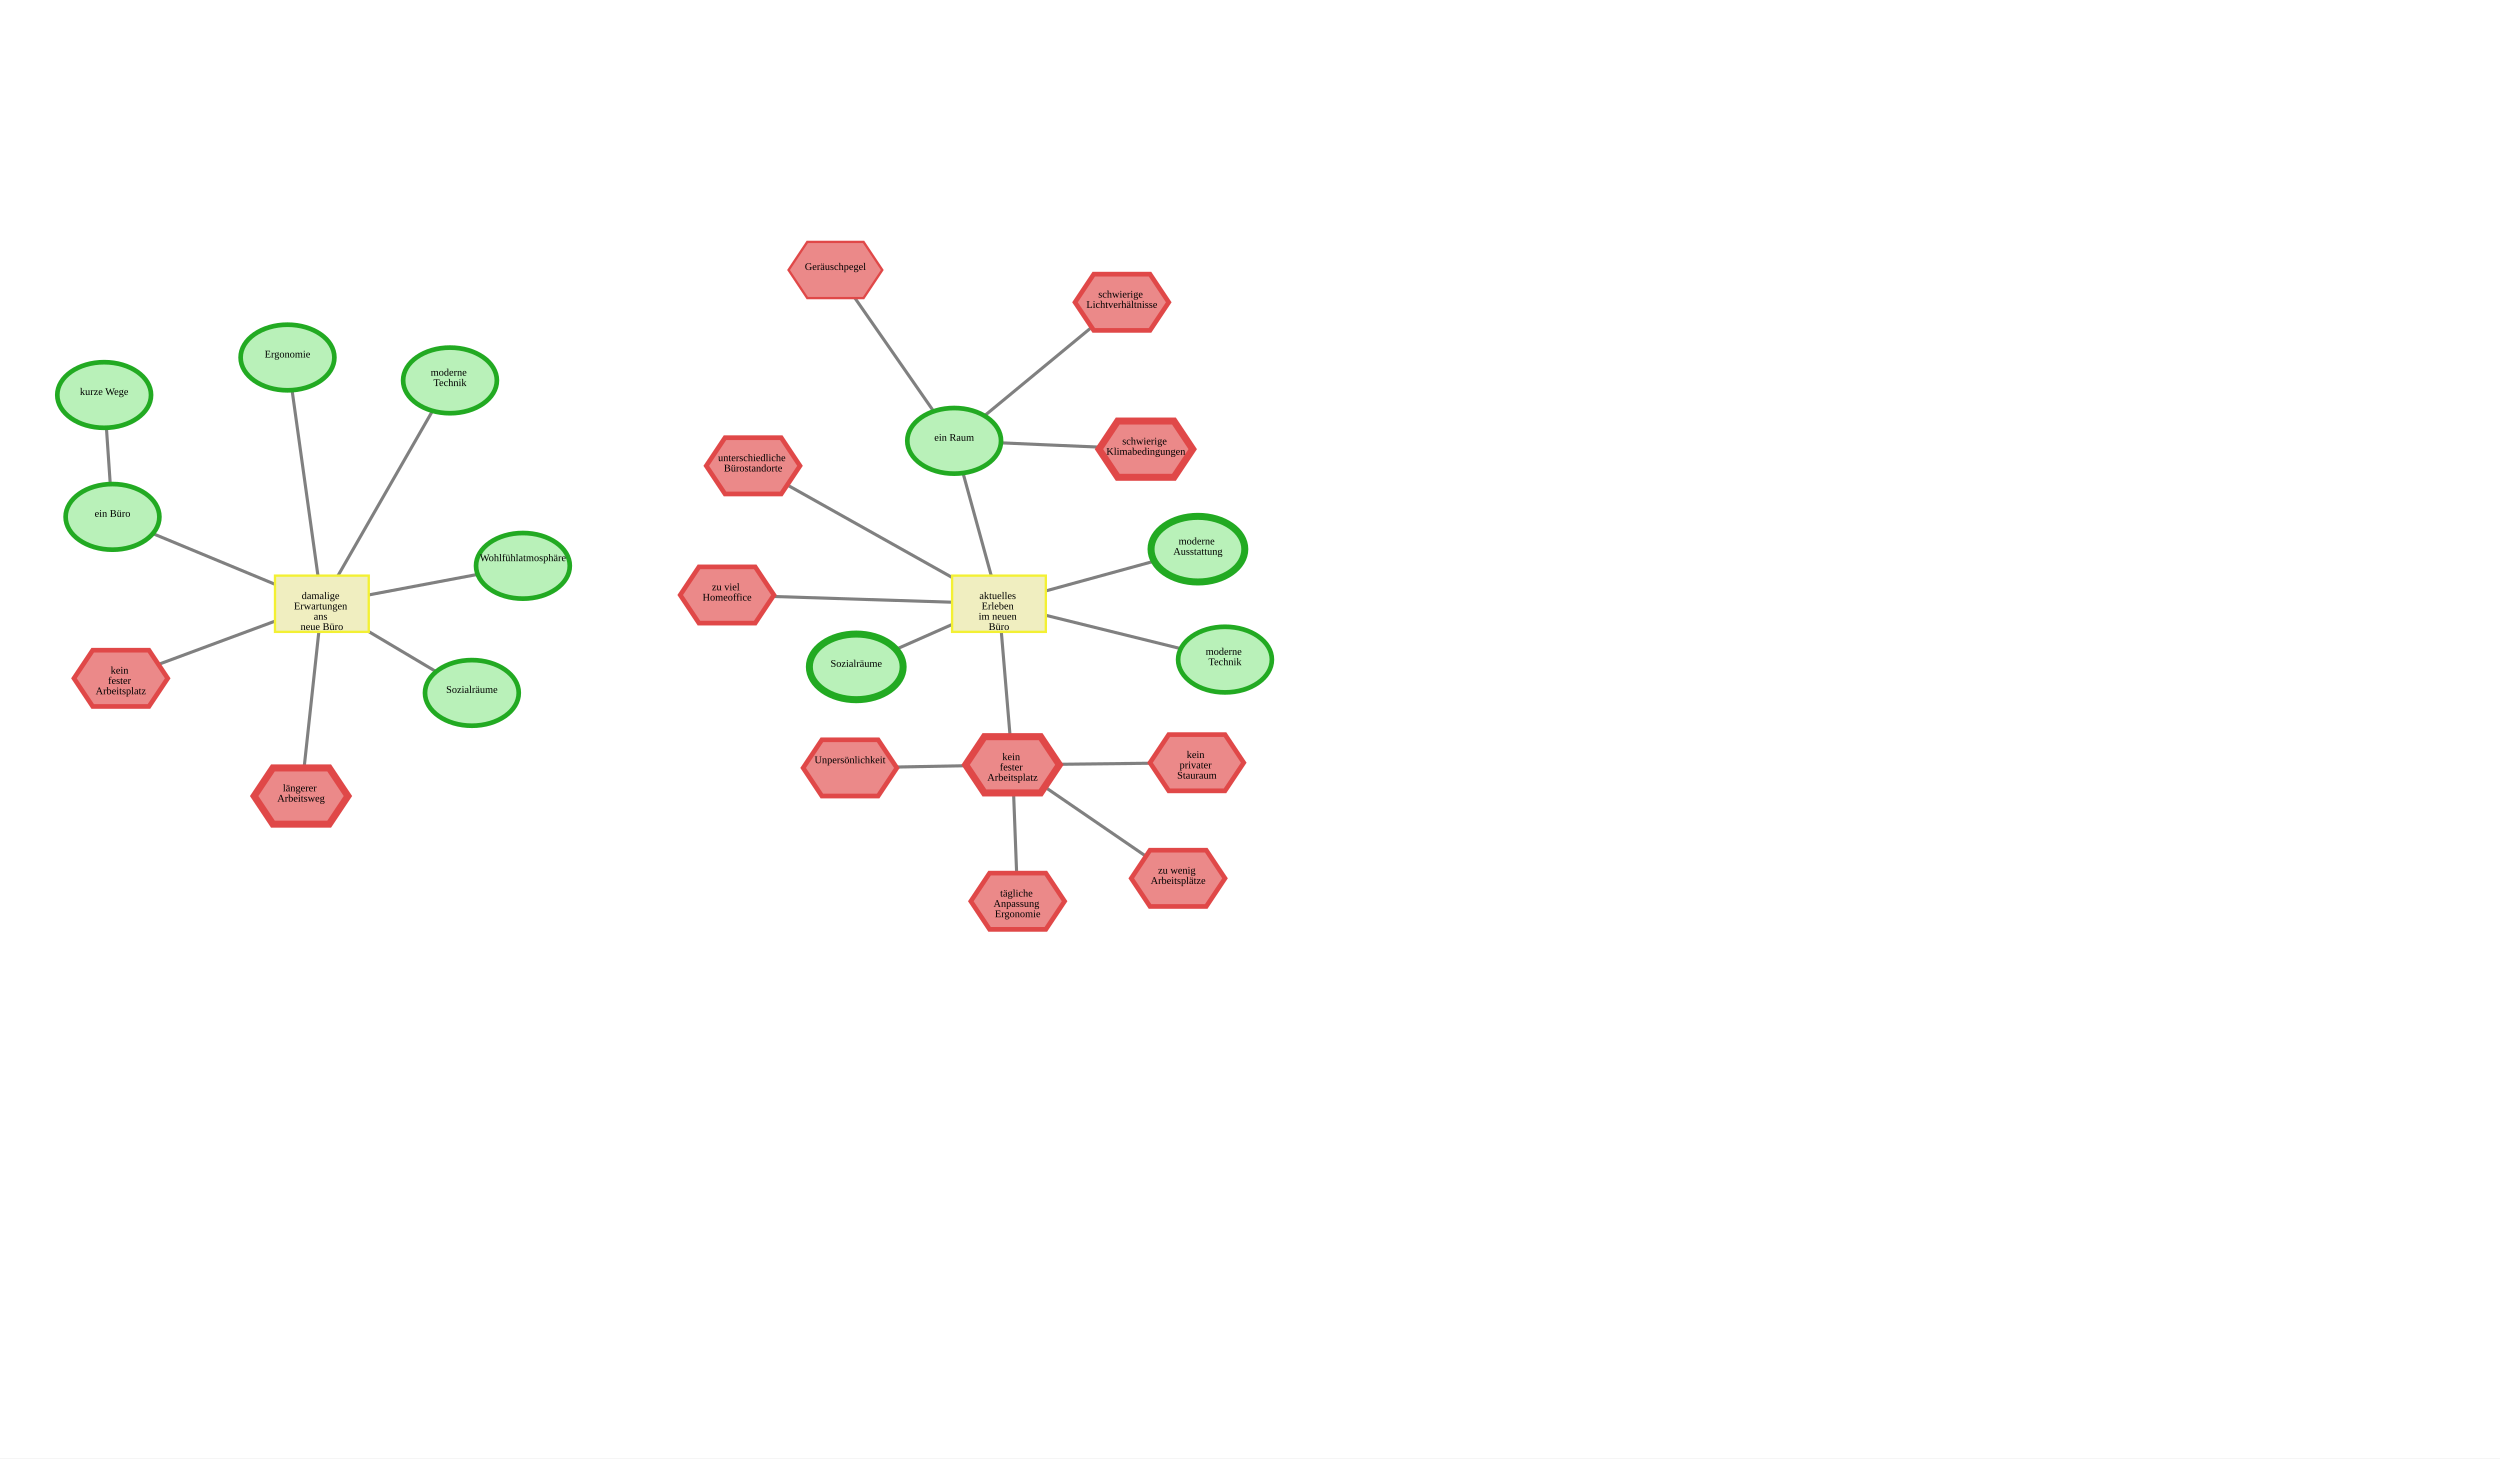
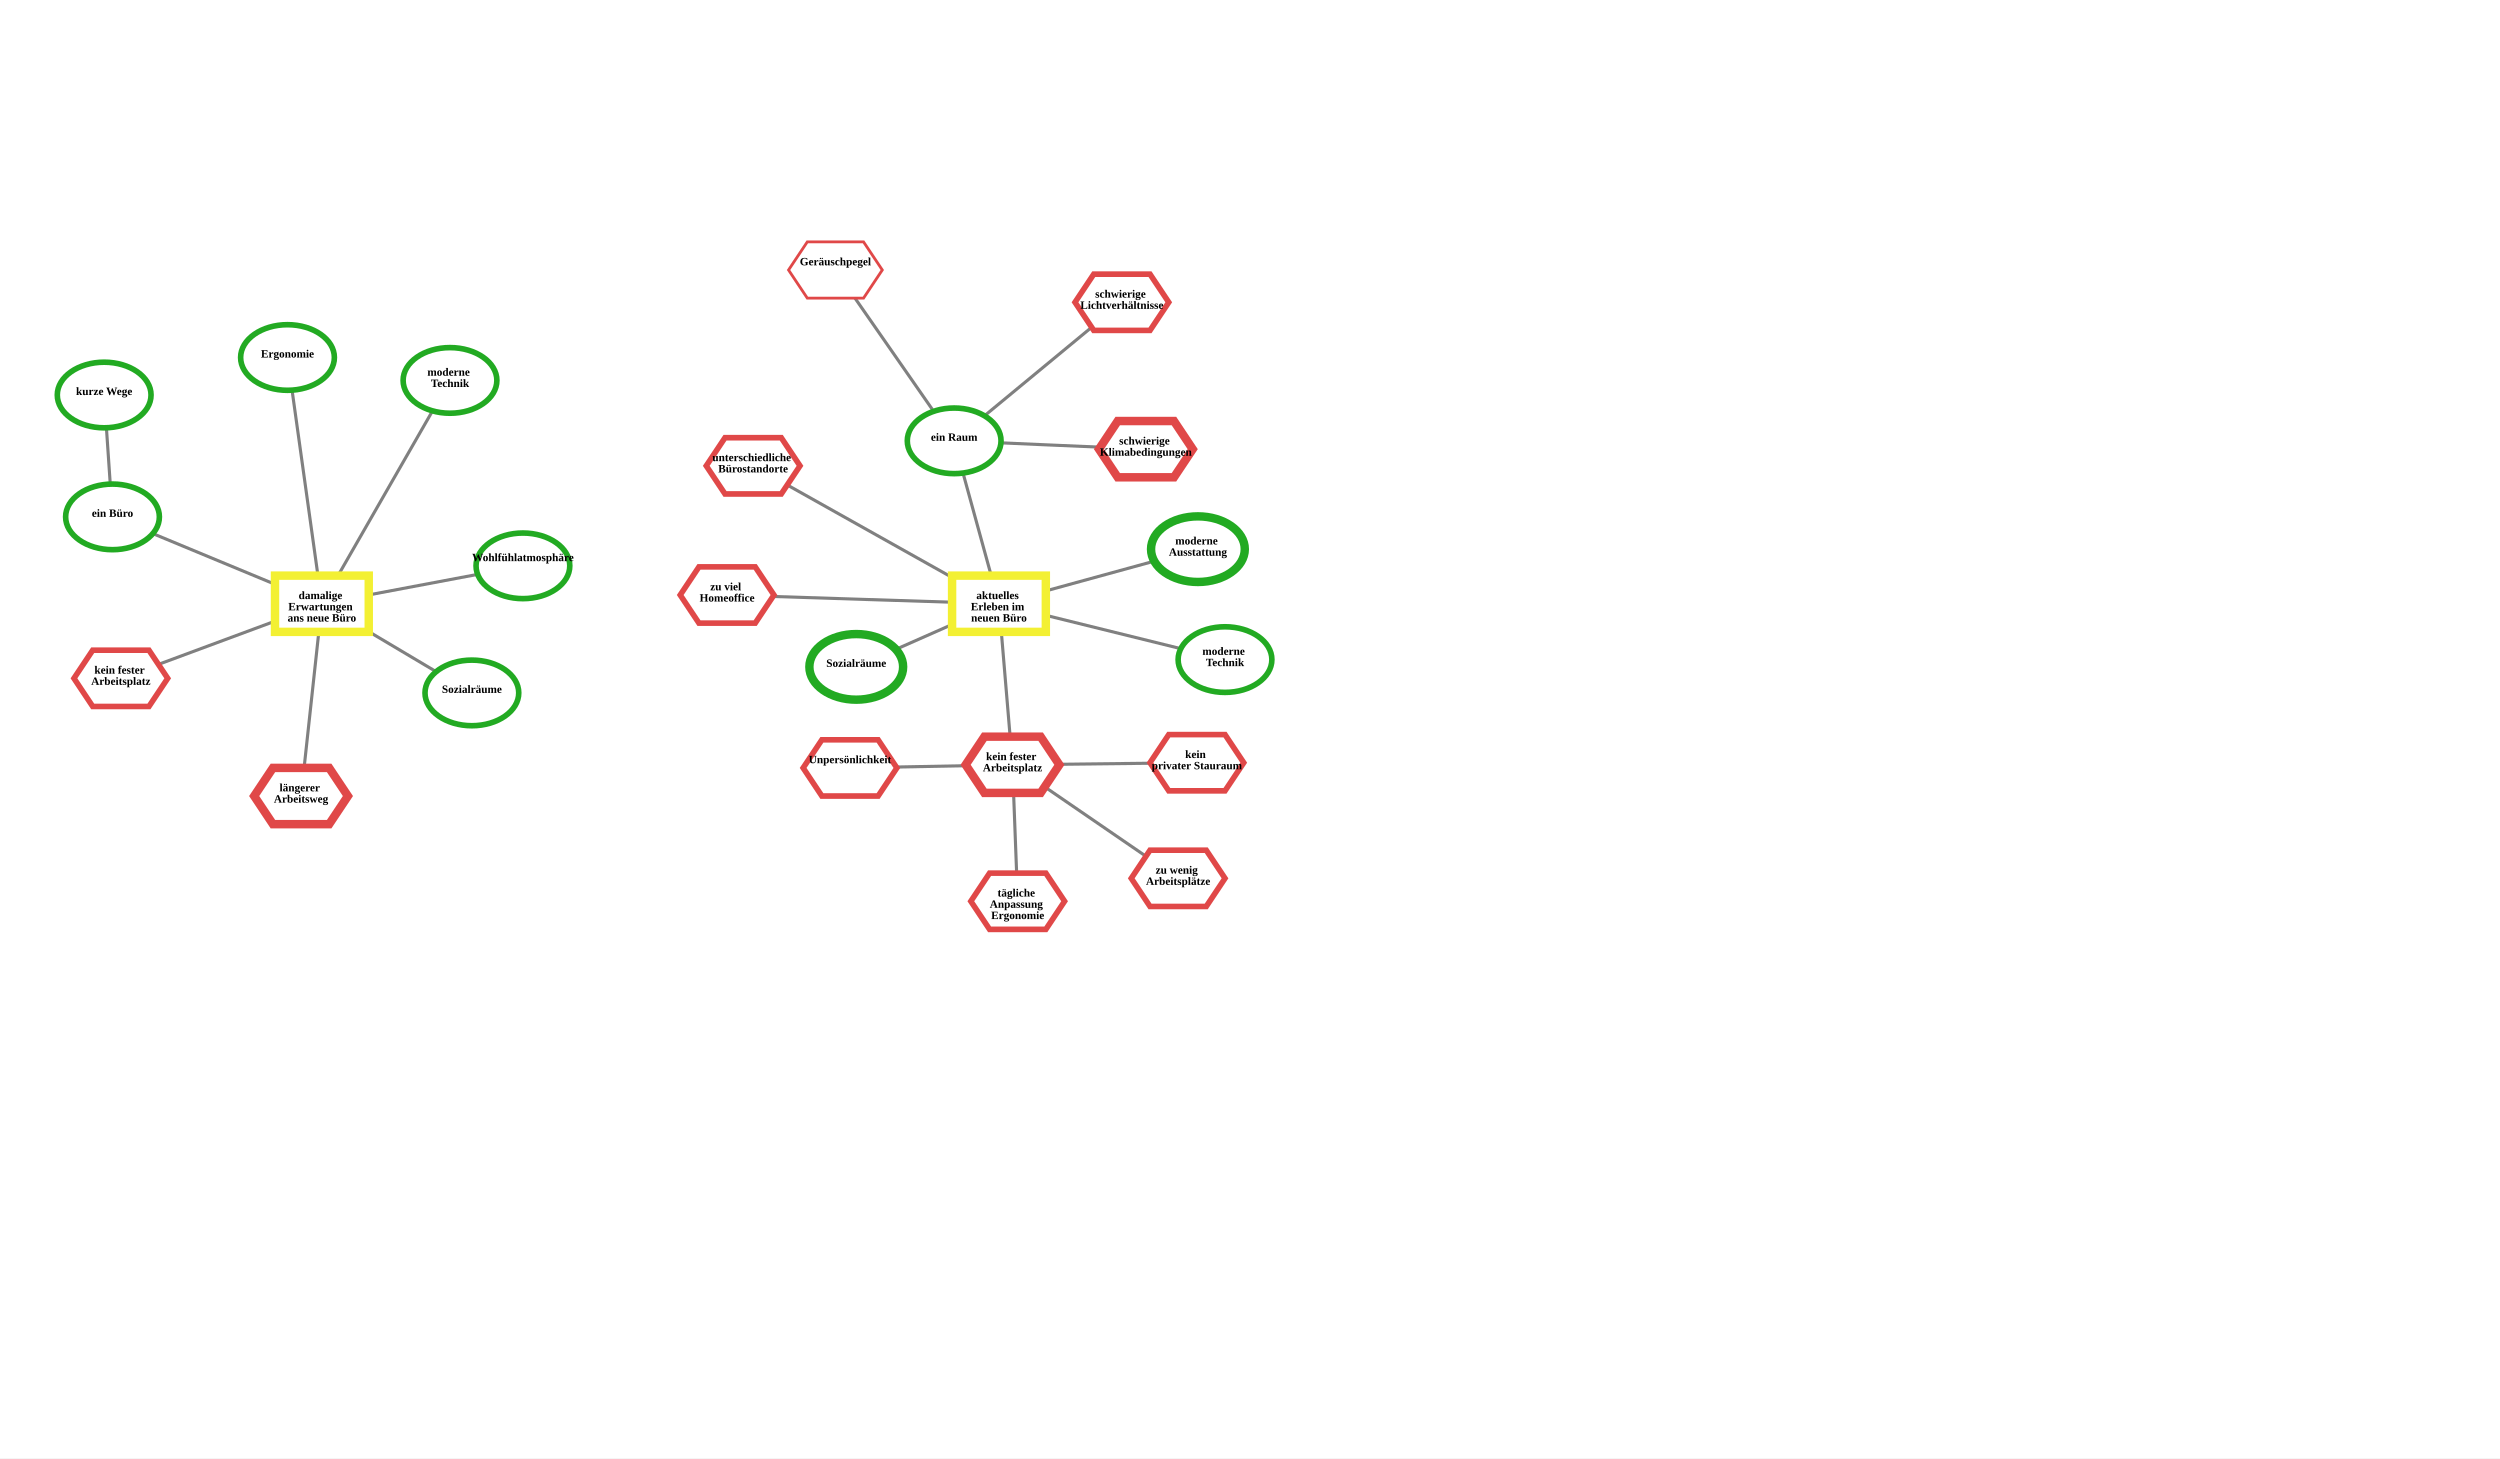
<svg xmlns="http://www.w3.org/2000/svg" id="CAMSVG" height="1400px" width="2400px">
  <rect id="background" x="0" y="0" width="100%" height="100%" fill="white" />
  <marker id="arrowRight" markerWidth="30" markerHeight="15" refX="30" refY="7.5" orient="auto" markerUnits="userSpaceOnUse">
    <polygon points="0 0, 0 0, 0 0" fill="#8c8c8c" />
  </marker>
  <marker id="arrowLeft" markerWidth="30" markerHeight="15" refX="0" refY="7.5" orient="auto" markerUnits="userSpaceOnUse">
    <polygon points="0 0, 0 0, 0 0" fill="#8c8c8c" />
  </marker>
  <g>
-     <line class="connector" id="4427adb0-cfa7-4daf-9bec-8939dc6c307d" transform="translate(309,579.6) scale(1,1) " x1="10.45" y1="-18.215" x2="112.55" y2="-196.185" stroke="#808080" stroke-width="3" stroke-linecap="butt" />
-     <line transform="translate(309,579.6) " class="outer-connector" id="4427adb0-cfa7-4daf-9bec-8939dc6c307d" x1="0" y1="0" x2="122.502" y2="-213.533" stroke="rgba(255, 255, 255, 0)" stroke-width="30" />
-   </g>
-   <g>
-     <line class="connector" id="a5db0bec-9c0e-48d5-91b4-fc28d2afe6ae" transform="translate(276,343.2) scale(1,1) " x1="2.903" y1="20.798" x2="30.097" y2="215.602" stroke="#808080" stroke-width="3" stroke-linecap="butt" />
-     <line transform="translate(276,343.2) " class="outer-connector" id="a5db0bec-9c0e-48d5-91b4-fc28d2afe6ae" x1="0" y1="0" x2="32.862" y2="235.41" stroke="rgba(255, 255, 255, 0)" stroke-width="30" />
-   </g>
-   <g>
-     <line class="connector" id="17747cab-ba87-4ee7-ae4a-6338b9f00c49" transform="translate(108,496.2) scale(1,1) " x1="19.397" y1="8.048" x2="181.603" y2="75.352" stroke="#808080" stroke-width="3" stroke-linecap="butt" />
-     <line transform="translate(108,496.2) " class="outer-connector" id="17747cab-ba87-4ee7-ae4a-6338b9f00c49" x1="0" y1="0" x2="200.076" y2="83.017" stroke="rgba(255, 255, 255, 0)" stroke-width="30" />
-   </g>
-   <g>
-     <line class="connector" id="4b0ad916-67d1-49be-b817-1aef6b5d71b7" transform="translate(916,423.2) scale(1,1) " x1="5.567" y1="20.249" x2="37.433" y2="136.151" stroke="#808080" stroke-width="3" stroke-linecap="butt" />
-     <line transform="translate(916,423.2) " class="outer-connector" id="4b0ad916-67d1-49be-b817-1aef6b5d71b7" x1="0" y1="0" x2="42.735" y2="155.436" stroke="rgba(255, 255, 255, 0)" stroke-width="30" />
-   </g>
-   <g>
-     <line class="connector" id="b0e95d96-af4d-4a25-91fb-ea68a7383c26" transform="translate(1100,431.2) scale(1,1) " x1="-20.98" y1="-0.912" x2="-163.02" y2="-7.088" stroke="#808080" stroke-width="3" stroke-linecap="butt" />
-     <line transform="translate(1100,431.2) " class="outer-connector" id="b0e95d96-af4d-4a25-91fb-ea68a7383c26" x1="0" y1="0" x2="-183.001" y2="-7.957" stroke="rgba(255, 255, 255, 0)" stroke-width="30" />
-   </g>
-   <g>
-     <line class="connector" id="9a326d51-0ceb-4b4d-abc8-f14ecf0cf15b" transform="translate(1077,290.2) scale(1,1) " x1="-16.19" y1="13.375" x2="-144.81" y2="119.625" stroke="#808080" stroke-width="3" stroke-linecap="butt" />
-     <line transform="translate(1077,290.2) " class="outer-connector" id="9a326d51-0ceb-4b4d-abc8-f14ecf0cf15b" x1="0" y1="0" x2="-160.229" y2="132.363" stroke="rgba(255, 255, 255, 0)" stroke-width="30" />
-   </g>
-   <g>
-     <line class="connector" id="9946bac2-307c-47ae-a304-3cd755f7cc01" transform="translate(723,447.2) scale(1,1) " x1="18.315" y1="10.275" x2="217.685" y2="122.125" stroke="#808080" stroke-width="3" stroke-linecap="butt" />
-     <line transform="translate(723,447.2) " class="outer-connector" id="9946bac2-307c-47ae-a304-3cd755f7cc01" x1="0" y1="0" x2="235.128" y2="131.911" stroke="rgba(255, 255, 255, 0)" stroke-width="30" />
-   </g>
-   <g>
-     <line class="connector" id="2bf4dc2a-8a45-49ba-8beb-f7b3aaeac658" transform="translate(802,259.2) scale(1,1) " x1="11.986" y1="17.243" x2="102.014" y2="146.757" stroke="#808080" stroke-width="3" stroke-linecap="butt" />
-     <line transform="translate(802,259.2) " class="outer-connector" id="2bf4dc2a-8a45-49ba-8beb-f7b3aaeac658" x1="0" y1="0" x2="113.429" y2="163.179" stroke="rgba(255, 255, 255, 0)" stroke-width="30" />
-   </g>
-   <g>
-     <line class="connector" id="dfa193a8-33ac-410b-bcde-75eeff4275ac" transform="translate(116,651.2) scale(1,1) " x1="19.689" y1="-7.304" x2="173.311" y2="-64.296" stroke="#808080" stroke-width="3" stroke-linecap="butt" />
-     <line transform="translate(116,651.2) " class="outer-connector" id="dfa193a8-33ac-410b-bcde-75eeff4275ac" x1="0" y1="0" x2="192.062" y2="-71.252" stroke="rgba(255, 255, 255, 0)" stroke-width="30" />
-   </g>
-   <g>
-     <line class="connector" id="14cfb1a1-3baa-4d1d-82d9-a389a7b940a0" transform="translate(972,734.2) scale(1,1) " x1="-1.76" y1="-20.926" x2="-11.24" y2="-133.674" stroke="#808080" stroke-width="3" stroke-linecap="butt" />
-     <line transform="translate(972,734.2) " class="outer-connector" id="14cfb1a1-3baa-4d1d-82d9-a389a7b940a0" x1="0" y1="0" x2="-12.916" y2="-153.604" stroke="rgba(255, 255, 255, 0)" stroke-width="30" />
-   </g>
-   <g>
-     <line class="connector" id="316e38b6-08a9-4e3d-bed4-447320daf45b" transform="translate(1149,732.2) scale(1,1) " x1="-20.999" y1="0.237" x2="-156.001" y2="1.763" stroke="#808080" stroke-width="3" stroke-linecap="butt" />
-     <line transform="translate(1149,732.2) " class="outer-connector" id="316e38b6-08a9-4e3d-bed4-447320daf45b" x1="0" y1="0" x2="-176" y2="1.989" stroke="rgba(255, 255, 255, 0)" stroke-width="30" />
-   </g>
-   <g>
-     <line class="connector" id="449a732e-f42c-449e-9725-6efb41a582f4" transform="translate(977,865.2) scale(1,1) " x1="-0.801" y1="-20.985" x2="-4.199" y2="-110.015" stroke="#808080" stroke-width="3" stroke-linecap="butt" />
-     <line transform="translate(977,865.2) " class="outer-connector" id="449a732e-f42c-449e-9725-6efb41a582f4" x1="0" y1="0" x2="-4.962" y2="-130.001" stroke="rgba(255, 255, 255, 0)" stroke-width="30" />
-   </g>
-   <g>
-     <line class="connector" id="0ae1a121-115a-4f2f-83ae-e9a69f9653cb" transform="translate(959,579.6) scale(1,1) " x1="-20.989" y1="-0.676" x2="-240.011" y2="-7.724" stroke="#808080" stroke-width="3" stroke-linecap="butt" />
-     <line transform="translate(959,579.6) " class="outer-connector" id="0ae1a121-115a-4f2f-83ae-e9a69f9653cb" x1="0" y1="0" x2="-260.001" y2="-8.368" stroke="rgba(255, 255, 255, 0)" stroke-width="30" />
-   </g>
-   <g>
-     <line class="connector" id="403647e7-0e66-4aa6-a811-09462177380d" transform="translate(959,579.6) scale(1,1) " x1="20.252" y1="-5.556" x2="170.748" y2="-46.844" stroke="#808080" stroke-width="3" stroke-linecap="butt" />
-     <line transform="translate(959,579.6) " class="outer-connector" id="403647e7-0e66-4aa6-a811-09462177380d" x1="0" y1="0" x2="190.036" y2="-52.135" stroke="rgba(255, 255, 255, 0)" stroke-width="30" />
-   </g>
-   <g>
-     <line class="connector" id="64f62a6a-f0d7-419e-adba-805ac73a5651" transform="translate(959,579.6) scale(1,1) " x1="20.387" y1="5.036" x2="196.613" y2="48.564" stroke="#808080" stroke-width="3" stroke-linecap="butt" />
-     <line transform="translate(959,579.6) " class="outer-connector" id="64f62a6a-f0d7-419e-adba-805ac73a5651" x1="0" y1="0" x2="216.029" y2="53.36" stroke="rgba(255, 255, 255, 0)" stroke-width="30" />
-   </g>
-   <g>
-     <line class="connector" id="f2027317-69c3-4fb7-9fd9-570c8c8a328b" transform="translate(289,764.2) scale(1,1) " x1="2.262" y1="-20.878" x2="17.738" y2="-163.722" stroke="#808080" stroke-width="3" stroke-linecap="butt" />
-     <line transform="translate(289,764.2) " class="outer-connector" id="f2027317-69c3-4fb7-9fd9-570c8c8a328b" x1="0" y1="0" x2="19.892" y2="-183.606" stroke="rgba(255, 255, 255, 0)" stroke-width="30" />
-   </g>
-   <g>
-     <line class="connector" id="cd48434d-09aa-40b1-b444-64c5617294df" transform="translate(309,579.6) scale(1,1) " x1="20.636" y1="-3.892" x2="172.364" y2="-32.508" stroke="#808080" stroke-width="3" stroke-linecap="butt" />
-     <line transform="translate(309,579.6) " class="outer-connector" id="cd48434d-09aa-40b1-b444-64c5617294df" x1="0" y1="0" x2="192.017" y2="-36.215" stroke="rgba(255, 255, 255, 0)" stroke-width="30" />
-   </g>
-   <g>
-     <line class="connector" id="8d8cb720-c831-4386-8baf-1bb3a0283311" transform="translate(100,379.2) scale(1,1) " x1="1.433" y1="20.951" x2="6.567" y2="96.049" stroke="#808080" stroke-width="3" stroke-linecap="butt" />
-     <line transform="translate(100,379.2) " class="outer-connector" id="8d8cb720-c831-4386-8baf-1bb3a0283311" x1="0" y1="0" x2="7.932" y2="116.002" stroke="rgba(255, 255, 255, 0)" stroke-width="30" />
-   </g>
-   <g>
-     <line class="connector" id="ef1489d0-85bd-4db3-a7e4-e0c529b22d3f" transform="translate(972,734.2) scale(1,1) " x1="-20.996" y1="0.404" x2="-135.004" y2="2.596" stroke="#808080" stroke-width="3" stroke-linecap="butt" />
-     <line transform="translate(972,734.2) " class="outer-connector" id="ef1489d0-85bd-4db3-a7e4-e0c529b22d3f" x1="0" y1="0" x2="-155" y2="2.981" stroke="rgba(255, 255, 255, 0)" stroke-width="30" />
-   </g>
-   <g>
-     <line class="connector" id="8bb7de1a-057c-47d8-ac76-4a24835ff972" transform="translate(1131,843.2) scale(1,1) " x1="-17.321" y1="-11.874" x2="-141.679" y2="-97.126" stroke="#808080" stroke-width="3" stroke-linecap="butt" />
-     <line transform="translate(1131,843.2) " class="outer-connector" id="8bb7de1a-057c-47d8-ac76-4a24835ff972" x1="0" y1="0" x2="-158.175" y2="-108.435" stroke="rgba(255, 255, 255, 0)" stroke-width="30" />
-   </g>
-   <g>
-     <line class="connector" id="96347537-07ee-4473-8df4-b2fd99a0426f" transform="translate(453,665.2) scale(1,1) " x1="-18.051" y1="-10.731" x2="-125.949" y2="-74.869" stroke="#808080" stroke-width="3" stroke-linecap="butt" />
-     <line transform="translate(453,665.2) " class="outer-connector" id="96347537-07ee-4473-8df4-b2fd99a0426f" x1="0" y1="0" x2="-143.14" y2="-85.089" stroke="rgba(255, 255, 255, 0)" stroke-width="30" />
-   </g>
-   <g>
-     <line class="connector" id="2a08a28e-f7a2-429e-a065-ac48267c41a6" transform="translate(959,579.6) scale(1,1) " x1="-19.205" y1="8.495" x2="-117.795" y2="52.105" stroke="#808080" stroke-width="3" stroke-linecap="butt" />
-     <line transform="translate(959,579.6) " class="outer-connector" id="2a08a28e-f7a2-429e-a065-ac48267c41a6" x1="0" y1="0" x2="-136.085" y2="60.195" stroke="rgba(255, 255, 255, 0)" stroke-width="30" />
+     <line class="connector" id="53bc5885-321e-4822-b582-feb74601822e" transform="translate(309,579.6) scale(1,1) " x1="10.45" y1="-18.215" x2="112.55" y2="-196.185" stroke="#808080" stroke-width="3" stroke-linecap="butt" />
+     <line transform="translate(309,579.6) " class="outer-connector" id="53bc5885-321e-4822-b582-feb74601822e" x1="0" y1="0" x2="122.502" y2="-213.533" stroke="rgba(255, 255, 255, 0)" stroke-width="30" />
+   </g>
+   <g>
+     <line class="connector" id="e9aaade6-4c69-4005-9fc2-81641307150c" transform="translate(276,343.2) scale(1,1) " x1="2.903" y1="20.798" x2="30.097" y2="215.602" stroke="#808080" stroke-width="3" stroke-linecap="butt" />
+     <line transform="translate(276,343.2) " class="outer-connector" id="e9aaade6-4c69-4005-9fc2-81641307150c" x1="0" y1="0" x2="32.862" y2="235.41" stroke="rgba(255, 255, 255, 0)" stroke-width="30" />
+   </g>
+   <g>
+     <line class="connector" id="0cad9338-42c2-4843-bb20-73006cb357a6" transform="translate(108,496.2) scale(1,1) " x1="19.397" y1="8.048" x2="181.603" y2="75.352" stroke="#808080" stroke-width="3" stroke-linecap="butt" />
+     <line transform="translate(108,496.2) " class="outer-connector" id="0cad9338-42c2-4843-bb20-73006cb357a6" x1="0" y1="0" x2="200.076" y2="83.017" stroke="rgba(255, 255, 255, 0)" stroke-width="30" />
+   </g>
+   <g>
+     <line class="connector" id="f8431e98-4723-4f4e-bd3e-0c6c3f9179f0" transform="translate(916,423.2) scale(1,1) " x1="5.567" y1="20.249" x2="37.433" y2="136.151" stroke="#808080" stroke-width="3" stroke-linecap="butt" />
+     <line transform="translate(916,423.2) " class="outer-connector" id="f8431e98-4723-4f4e-bd3e-0c6c3f9179f0" x1="0" y1="0" x2="42.735" y2="155.436" stroke="rgba(255, 255, 255, 0)" stroke-width="30" />
+   </g>
+   <g>
+     <line class="connector" id="ec4b6a00-78f7-4dea-9f3d-efccb97bbe11" transform="translate(1100,431.2) scale(1,1) " x1="-20.98" y1="-0.912" x2="-163.02" y2="-7.088" stroke="#808080" stroke-width="3" stroke-linecap="butt" />
+     <line transform="translate(1100,431.2) " class="outer-connector" id="ec4b6a00-78f7-4dea-9f3d-efccb97bbe11" x1="0" y1="0" x2="-183.001" y2="-7.957" stroke="rgba(255, 255, 255, 0)" stroke-width="30" />
+   </g>
+   <g>
+     <line class="connector" id="9143691f-f083-4451-ab13-23f4a4f38c5c" transform="translate(1077,290.2) scale(1,1) " x1="-16.19" y1="13.375" x2="-144.81" y2="119.625" stroke="#808080" stroke-width="3" stroke-linecap="butt" />
+     <line transform="translate(1077,290.2) " class="outer-connector" id="9143691f-f083-4451-ab13-23f4a4f38c5c" x1="0" y1="0" x2="-160.229" y2="132.363" stroke="rgba(255, 255, 255, 0)" stroke-width="30" />
+   </g>
+   <g>
+     <line class="connector" id="e8981460-c2dd-4817-aa53-e35d7d9d9d4b" transform="translate(723,447.2) scale(1,1) " x1="18.315" y1="10.275" x2="217.685" y2="122.125" stroke="#808080" stroke-width="3" stroke-linecap="butt" />
+     <line transform="translate(723,447.2) " class="outer-connector" id="e8981460-c2dd-4817-aa53-e35d7d9d9d4b" x1="0" y1="0" x2="235.128" y2="131.911" stroke="rgba(255, 255, 255, 0)" stroke-width="30" />
+   </g>
+   <g>
+     <line class="connector" id="65df8e41-fb4f-4420-be91-cc2daed3ae7d" transform="translate(802,259.2) scale(1,1) " x1="11.986" y1="17.243" x2="102.014" y2="146.757" stroke="#808080" stroke-width="3" stroke-linecap="butt" />
+     <line transform="translate(802,259.2) " class="outer-connector" id="65df8e41-fb4f-4420-be91-cc2daed3ae7d" x1="0" y1="0" x2="113.429" y2="163.179" stroke="rgba(255, 255, 255, 0)" stroke-width="30" />
+   </g>
+   <g>
+     <line class="connector" id="65d086af-c1a4-49f2-aee3-48b0f9274464" transform="translate(116,651.2) scale(1,1) " x1="19.689" y1="-7.304" x2="173.311" y2="-64.296" stroke="#808080" stroke-width="3" stroke-linecap="butt" />
+     <line transform="translate(116,651.2) " class="outer-connector" id="65d086af-c1a4-49f2-aee3-48b0f9274464" x1="0" y1="0" x2="192.062" y2="-71.252" stroke="rgba(255, 255, 255, 0)" stroke-width="30" />
+   </g>
+   <g>
+     <line class="connector" id="8398730b-af30-421d-a892-c62a254b9d52" transform="translate(972,734.2) scale(1,1) " x1="-1.76" y1="-20.926" x2="-11.24" y2="-133.674" stroke="#808080" stroke-width="3" stroke-linecap="butt" />
+     <line transform="translate(972,734.2) " class="outer-connector" id="8398730b-af30-421d-a892-c62a254b9d52" x1="0" y1="0" x2="-12.916" y2="-153.604" stroke="rgba(255, 255, 255, 0)" stroke-width="30" />
+   </g>
+   <g>
+     <line class="connector" id="cbad8c00-0321-4671-b027-edcc08c94b61" transform="translate(1149,732.2) scale(1,1) " x1="-20.999" y1="0.237" x2="-156.001" y2="1.763" stroke="#808080" stroke-width="3" stroke-linecap="butt" />
+     <line transform="translate(1149,732.2) " class="outer-connector" id="cbad8c00-0321-4671-b027-edcc08c94b61" x1="0" y1="0" x2="-176" y2="1.989" stroke="rgba(255, 255, 255, 0)" stroke-width="30" />
+   </g>
+   <g>
+     <line class="connector" id="8699d036-a176-47dc-928a-abf93d678781" transform="translate(977,865.2) scale(1,1) " x1="-0.801" y1="-20.985" x2="-4.199" y2="-110.015" stroke="#808080" stroke-width="3" stroke-linecap="butt" />
+     <line transform="translate(977,865.2) " class="outer-connector" id="8699d036-a176-47dc-928a-abf93d678781" x1="0" y1="0" x2="-4.962" y2="-130.001" stroke="rgba(255, 255, 255, 0)" stroke-width="30" />
+   </g>
+   <g>
+     <line class="connector" id="c7988f4f-f30e-4a07-bfab-691443115c4d" transform="translate(959,579.6) scale(1,1) " x1="-20.989" y1="-0.676" x2="-240.011" y2="-7.724" stroke="#808080" stroke-width="3" stroke-linecap="butt" />
+     <line transform="translate(959,579.6) " class="outer-connector" id="c7988f4f-f30e-4a07-bfab-691443115c4d" x1="0" y1="0" x2="-260.001" y2="-8.368" stroke="rgba(255, 255, 255, 0)" stroke-width="30" />
+   </g>
+   <g>
+     <line class="connector" id="3c2339fe-dfa2-4e5f-8a75-7becc1b555e8" transform="translate(959,579.6) scale(1,1) " x1="20.252" y1="-5.556" x2="170.748" y2="-46.844" stroke="#808080" stroke-width="3" stroke-linecap="butt" />
+     <line transform="translate(959,579.6) " class="outer-connector" id="3c2339fe-dfa2-4e5f-8a75-7becc1b555e8" x1="0" y1="0" x2="190.036" y2="-52.135" stroke="rgba(255, 255, 255, 0)" stroke-width="30" />
+   </g>
+   <g>
+     <line class="connector" id="67df92ff-6b04-49f9-bad7-7ade50739fdc" transform="translate(959,579.6) scale(1,1) " x1="20.387" y1="5.036" x2="196.613" y2="48.564" stroke="#808080" stroke-width="3" stroke-linecap="butt" />
+     <line transform="translate(959,579.6) " class="outer-connector" id="67df92ff-6b04-49f9-bad7-7ade50739fdc" x1="0" y1="0" x2="216.029" y2="53.36" stroke="rgba(255, 255, 255, 0)" stroke-width="30" />
+   </g>
+   <g>
+     <line class="connector" id="7f5e669b-b7ff-4c56-9b1a-7faf49cf5f3d" transform="translate(289,764.2) scale(1,1) " x1="2.262" y1="-20.878" x2="17.738" y2="-163.722" stroke="#808080" stroke-width="3" stroke-linecap="butt" />
+     <line transform="translate(289,764.2) " class="outer-connector" id="7f5e669b-b7ff-4c56-9b1a-7faf49cf5f3d" x1="0" y1="0" x2="19.892" y2="-183.606" stroke="rgba(255, 255, 255, 0)" stroke-width="30" />
+   </g>
+   <g>
+     <line class="connector" id="3fc30afb-9fd1-438e-8b7c-c9a45bcb5215" transform="translate(309,579.6) scale(1,1) " x1="20.636" y1="-3.892" x2="172.364" y2="-32.508" stroke="#808080" stroke-width="3" stroke-linecap="butt" />
+     <line transform="translate(309,579.6) " class="outer-connector" id="3fc30afb-9fd1-438e-8b7c-c9a45bcb5215" x1="0" y1="0" x2="192.017" y2="-36.215" stroke="rgba(255, 255, 255, 0)" stroke-width="30" />
+   </g>
+   <g>
+     <line class="connector" id="769efaab-31d3-45b8-8bcc-b47212c586f3" transform="translate(100,379.2) scale(1,1) " x1="1.433" y1="20.951" x2="6.567" y2="96.049" stroke="#808080" stroke-width="3" stroke-linecap="butt" />
+     <line transform="translate(100,379.2) " class="outer-connector" id="769efaab-31d3-45b8-8bcc-b47212c586f3" x1="0" y1="0" x2="7.932" y2="116.002" stroke="rgba(255, 255, 255, 0)" stroke-width="30" />
+   </g>
+   <g>
+     <line class="connector" id="4002036a-8aae-4777-815d-2c567ee7ba75" transform="translate(972,734.2) scale(1,1) " x1="-20.996" y1="0.404" x2="-135.004" y2="2.596" stroke="#808080" stroke-width="3" stroke-linecap="butt" />
+     <line transform="translate(972,734.2) " class="outer-connector" id="4002036a-8aae-4777-815d-2c567ee7ba75" x1="0" y1="0" x2="-155" y2="2.981" stroke="rgba(255, 255, 255, 0)" stroke-width="30" />
+   </g>
+   <g>
+     <line class="connector" id="53fedd87-d61d-4f20-9a00-ad39e9c0e06a" transform="translate(1131,843.2) scale(1,1) " x1="-17.321" y1="-11.874" x2="-141.679" y2="-97.126" stroke="#808080" stroke-width="3" stroke-linecap="butt" />
+     <line transform="translate(1131,843.2) " class="outer-connector" id="53fedd87-d61d-4f20-9a00-ad39e9c0e06a" x1="0" y1="0" x2="-158.175" y2="-108.435" stroke="rgba(255, 255, 255, 0)" stroke-width="30" />
+   </g>
+   <g>
+     <line class="connector" id="88077ad1-c815-4594-8f62-479fb12b4ea8" transform="translate(453,665.2) scale(1,1) " x1="-18.051" y1="-10.731" x2="-125.949" y2="-74.869" stroke="#808080" stroke-width="3" stroke-linecap="butt" />
+     <line transform="translate(453,665.2) " class="outer-connector" id="88077ad1-c815-4594-8f62-479fb12b4ea8" x1="0" y1="0" x2="-143.14" y2="-85.089" stroke="rgba(255, 255, 255, 0)" stroke-width="30" />
+   </g>
+   <g>
+     <line class="connector" id="e2db1aa1-9051-48a1-9872-c464977eedef" transform="translate(959,579.6) scale(1,1) " x1="-19.205" y1="8.495" x2="-117.795" y2="52.105" stroke="#808080" stroke-width="3" stroke-linecap="butt" />
+     <line transform="translate(959,579.6) " class="outer-connector" id="e2db1aa1-9051-48a1-9872-c464977eedef" x1="0" y1="0" x2="-136.085" y2="60.195" stroke="rgba(255, 255, 255, 0)" stroke-width="30" />
  </g>
  <g transform="translate(309,579.6) scale(0.45)">
-     <rect id="e90f8cb2-2b07-43bd-ba8c-87e669574400" class="node" x="-100" y="-60" width="200" height="120" transform="translate(0,0)" fill="#F0EEC0" stroke="#F3F033" stroke-width="5" />
-     <text id="e90f8cb2-2b07-43bd-ba8c-87e669574400" class="noselect node" x="0" fill="black" alignment-baseline="center" text-anchor="middle" font-size="22px" y="-10">damalige  <tspan dy="1.0em" x="0">Erwartungen</tspan>
-       <tspan dy="1.0em" x="0">ans</tspan>
-       <tspan dy="1.0em" x="0">neue</tspan> Büro</text>
+     <rect id="2fc06a2d-d645-4575-9165-114c5b46da94" class="node" x="-100" y="-60" width="200" height="120" transform="translate(0,0)" fill="#ffffff" stroke="#F3F033" stroke-width="18" />
+     <text id="2fc06a2d-d645-4575-9165-114c5b46da94" class="noselect node" x="0" fill="black" alignment-baseline="center" text-anchor="middle" font-size="24px" font-weight="bold" y="-10">damalige  <tspan dy="1.0em" x="0">Erwartungen</tspan>
+       <tspan dy="1.0em" x="0">ans</tspan> neue Büro</text>
  </g>
  <g transform="translate(959,579.6) scale(0.45)">
-     <rect id="cba61831-bcd9-4622-99c0-ea55f339a802" class="node" x="-100" y="-60" width="200" height="120" transform="translate(0,0)" fill="#F0EEC0" stroke="#F3F033" stroke-width="5" />
-     <text id="cba61831-bcd9-4622-99c0-ea55f339a802" class="noselect node" x="0" fill="black" alignment-baseline="center" text-anchor="middle" font-size="22px" y="-10">aktuelles  <tspan dy="1.0em" x="0">Erleben</tspan>
-       <tspan dy="1.0em" x="0">im</tspan> neuen  <tspan dy="1.0em" x="0">Büro</tspan>
-     </text>
+     <rect id="3a17f59e-7fab-4091-ac4d-c99e216c7ffd" class="node" x="-100" y="-60" width="200" height="120" transform="translate(0,0)" fill="#ffffff" stroke="#F3F033" stroke-width="18" />
+     <text id="3a17f59e-7fab-4091-ac4d-c99e216c7ffd" class="noselect node" x="0" fill="black" alignment-baseline="center" text-anchor="middle" font-size="24px" font-weight="bold" y="-10">aktuelles  <tspan dy="1.0em" x="0">Erleben</tspan> im  <tspan dy="1.0em" x="0">neuen</tspan> Büro</text>
  </g>
  <g transform="translate(432,365.2) scale(0.45)">
-     <ellipse id="003adbae-987d-4175-aaba-388d275906f2" class="node" null="cy" rx="100" ry="70" transform="translate(0,0)" fill="#B9F1B9" stroke="#22AA22" stroke-width="10" />
-     <text id="003adbae-987d-4175-aaba-388d275906f2" class="noselect node" x="0" fill="black" alignment-baseline="center" text-anchor="middle" font-size="22px" y="-10">moderne  <tspan dy="1.0em" x="0">Technik</tspan>
+     <ellipse id="a71da071-cc5b-48ed-923b-51dbd3f9859a" class="node" null="cy" rx="100" ry="70" transform="translate(0,0)" fill="#ffffff" stroke="#22AA22" stroke-width="12" />
+     <text id="a71da071-cc5b-48ed-923b-51dbd3f9859a" class="noselect node" x="0" fill="black" alignment-baseline="center" text-anchor="middle" font-size="24px" font-weight="bold" y="-10">moderne  <tspan dy="1.0em" x="0">Technik</tspan>
    </text>
  </g>
  <g transform="translate(276,343.2) scale(0.45)">
-     <ellipse id="d8a66aab-e9b4-4214-a42d-26548156572e" class="node" null="cy" rx="100" ry="70" transform="translate(0,0)" fill="#B9F1B9" stroke="#22AA22" stroke-width="10" />
-     <text id="d8a66aab-e9b4-4214-a42d-26548156572e" class="noselect node" x="0" fill="black" alignment-baseline="center" text-anchor="middle" font-size="22px" y="0">Ergonomie</text>
+     <ellipse id="d931bbff-fd72-411d-93d2-735a6b5d9f4a" class="node" null="cy" rx="100" ry="70" transform="translate(0,0)" fill="#ffffff" stroke="#22AA22" stroke-width="12" />
+     <text id="d931bbff-fd72-411d-93d2-735a6b5d9f4a" class="noselect node" x="0" fill="black" alignment-baseline="center" text-anchor="middle" font-size="24px" font-weight="bold" y="0">Ergonomie</text>
  </g>
  <g transform="translate(108,496.2) scale(0.45)">
-     <ellipse id="8c4fb386-ebf3-4249-a9c3-65cbd2c621e2" class="node" null="cy" rx="100" ry="70" transform="translate(0,0)" fill="#B9F1B9" stroke="#22AA22" stroke-width="10" />
-     <text id="8c4fb386-ebf3-4249-a9c3-65cbd2c621e2" class="noselect node" x="0" fill="black" alignment-baseline="center" text-anchor="middle" font-size="22px" y="0">ein Büro</text>
+     <ellipse id="1b1b66d5-e0eb-46d6-9feb-0788ed222298" class="node" null="cy" rx="100" ry="70" transform="translate(0,0)" fill="#ffffff" stroke="#22AA22" stroke-width="12" />
+     <text id="1b1b66d5-e0eb-46d6-9feb-0788ed222298" class="noselect node" x="0" fill="black" alignment-baseline="center" text-anchor="middle" font-size="24px" font-weight="bold" y="0">ein Büro</text>
  </g>
  <g transform="translate(116,651.2) scale(0.45)">
-     <polygon id="70a17e0a-fc94-4cc9-b128-baf4df2d6d7f" class="node" points="-100,0 -60,-60 60,-60 100,0 60,60 -60,60" transform="translate(0,0)" fill="#EB8989" stroke="#E04848" stroke-width="10" />
-     <text id="70a17e0a-fc94-4cc9-b128-baf4df2d6d7f" class="noselect node" x="0" fill="black" alignment-baseline="center" text-anchor="middle" font-size="22px" y="-10">kein  <tspan dy="1.0em" x="0">fester</tspan>
-       <tspan dy="1.0em" x="0">Arbeitsplatz</tspan>
+     <polygon id="f0e914dd-06b0-4c3a-907b-5e921ad4713a" class="node" points="-100,0 -60,-60 60,-60 100,0 60,60 -60,60" transform="translate(0,0)" fill="#ffffff" stroke="#E04848" stroke-width="12" />
+     <text id="f0e914dd-06b0-4c3a-907b-5e921ad4713a" class="noselect node" x="0" fill="black" alignment-baseline="center" text-anchor="middle" font-size="24px" font-weight="bold" y="-10">kein fester  <tspan dy="1.0em" x="0">Arbeitsplatz</tspan>
    </text>
  </g>
  <g transform="translate(1176,633.2) scale(0.45)">
-     <ellipse id="542cd9f7-eecc-4751-9bfc-b80a0fde8a7c" class="node" null="cy" rx="100" ry="70" transform="translate(0,0)" fill="#B9F1B9" stroke="#22AA22" stroke-width="10" />
-     <text id="542cd9f7-eecc-4751-9bfc-b80a0fde8a7c" class="noselect node" x="0" fill="black" alignment-baseline="center" text-anchor="middle" font-size="22px" y="-10">moderne  <tspan dy="1.0em" x="0">Technik</tspan>
+     <ellipse id="a8640e9d-2eb6-4a2c-b7ba-0c45c0f36060" class="node" null="cy" rx="100" ry="70" transform="translate(0,0)" fill="#ffffff" stroke="#22AA22" stroke-width="12" />
+     <text id="a8640e9d-2eb6-4a2c-b7ba-0c45c0f36060" class="noselect node" x="0" fill="black" alignment-baseline="center" text-anchor="middle" font-size="24px" font-weight="bold" y="-10">moderne  <tspan dy="1.0em" x="0">Technik</tspan>
    </text>
  </g>
  <g transform="translate(723,447.2) scale(0.45)">
-     <polygon id="14fd941c-7679-441e-91d2-21f1e12a8eb8" class="node" points="-100,0 -60,-60 60,-60 100,0 60,60 -60,60" transform="translate(0,0)" fill="#EB8989" stroke="#E04848" stroke-width="10" />
-     <text id="14fd941c-7679-441e-91d2-21f1e12a8eb8" class="noselect node" x="0" fill="black" alignment-baseline="center" text-anchor="middle" font-size="22px" y="-10">unterschiedliche  <tspan dy="1.0em" x="0">Bürostandorte</tspan>
+     <polygon id="040ecf97-2e88-4ec3-98ff-8d163b8653d9" class="node" points="-100,0 -60,-60 60,-60 100,0 60,60 -60,60" transform="translate(0,0)" fill="#ffffff" stroke="#E04848" stroke-width="12" />
+     <text id="040ecf97-2e88-4ec3-98ff-8d163b8653d9" class="noselect node" x="0" fill="black" alignment-baseline="center" text-anchor="middle" font-size="24px" font-weight="bold" y="-10">unterschiedliche  <tspan dy="1.0em" x="0">Bürostandorte</tspan>
    </text>
  </g>
  <g transform="translate(1100,431.2) scale(0.45)">
-     <polygon id="48e73616-b236-4030-a1ba-9bfc122cb7e8" class="node" points="-100,0 -60,-60 60,-60 100,0 60,60 -60,60" transform="translate(0,0)" fill="#EB8989" stroke="#E04848" stroke-width="15" />
-     <text id="48e73616-b236-4030-a1ba-9bfc122cb7e8" class="noselect node" x="0" fill="black" alignment-baseline="center" text-anchor="middle" font-size="22px" y="-10">schwierige  <tspan dy="1.0em" x="0">Klimabedingungen</tspan>
+     <polygon id="2daed447-8a9c-4908-a2dd-cf4b38c9b664" class="node" points="-100,0 -60,-60 60,-60 100,0 60,60 -60,60" transform="translate(0,0)" fill="#ffffff" stroke="#E04848" stroke-width="18" />
+     <text id="2daed447-8a9c-4908-a2dd-cf4b38c9b664" class="noselect node" x="0" fill="black" alignment-baseline="center" text-anchor="middle" font-size="24px" font-weight="bold" y="-10">schwierige  <tspan dy="1.0em" x="0">Klimabedingungen</tspan>
    </text>
  </g>
  <g transform="translate(1077,290.2) scale(0.45)">
-     <polygon id="2fc3f6a4-7031-4c6d-85cd-67ba5d18d925" class="node" points="-100,0 -60,-60 60,-60 100,0 60,60 -60,60" transform="translate(0,0)" fill="#EB8989" stroke="#E04848" stroke-width="10" />
-     <text id="2fc3f6a4-7031-4c6d-85cd-67ba5d18d925" class="noselect node" x="0" fill="black" alignment-baseline="center" text-anchor="middle" font-size="22px" y="-10">schwierige  <tspan dy="1.0em" x="0">Lichtverhältnisse</tspan>
+     <polygon id="31f62aa0-57f9-4ec9-9e3f-afd395b2ba10" class="node" points="-100,0 -60,-60 60,-60 100,0 60,60 -60,60" transform="translate(0,0)" fill="#ffffff" stroke="#E04848" stroke-width="12" />
+     <text id="31f62aa0-57f9-4ec9-9e3f-afd395b2ba10" class="noselect node" x="0" fill="black" alignment-baseline="center" text-anchor="middle" font-size="24px" font-weight="bold" y="-10">schwierige  <tspan dy="1.0em" x="0">Lichtverhältnisse</tspan>
    </text>
  </g>
  <g transform="translate(916,423.2) scale(0.45)">
-     <ellipse id="45ed9527-942c-474e-b27d-513e181bc219" class="node" null="cy" rx="100" ry="70" transform="translate(0,0)" fill="#B9F1B9" stroke="#22AA22" stroke-width="10" />
-     <text id="45ed9527-942c-474e-b27d-513e181bc219" class="noselect node" x="0" fill="black" alignment-baseline="center" text-anchor="middle" font-size="22px" y="0">ein Raum</text>
+     <ellipse id="31b40b84-9a89-49f3-9500-f8a2179bf9b5" class="node" null="cy" rx="100" ry="70" transform="translate(0,0)" fill="#ffffff" stroke="#22AA22" stroke-width="12" />
+     <text id="31b40b84-9a89-49f3-9500-f8a2179bf9b5" class="noselect node" x="0" fill="black" alignment-baseline="center" text-anchor="middle" font-size="24px" font-weight="bold" y="0">ein Raum</text>
  </g>
  <g transform="translate(802,259.2) scale(0.45)">
-     <polygon id="fd46cf4b-c4ef-4d41-808c-4097e57857d2" class="node" points="-100,0 -60,-60 60,-60 100,0 60,60 -60,60" transform="translate(0,0)" fill="#EB8989" stroke="#E04848" stroke-width="5" />
-     <text id="fd46cf4b-c4ef-4d41-808c-4097e57857d2" class="noselect node" x="0" fill="black" alignment-baseline="center" text-anchor="middle" font-size="22px" y="0">Geräuschpegel</text>
+     <polygon id="08e2c666-5ef2-48d5-9a68-d20356639709" class="node" points="-100,0 -60,-60 60,-60 100,0 60,60 -60,60" transform="translate(0,0)" fill="#ffffff" stroke="#E04848" stroke-width="6" />
+     <text id="08e2c666-5ef2-48d5-9a68-d20356639709" class="noselect node" x="0" fill="black" alignment-baseline="center" text-anchor="middle" font-size="24px" font-weight="bold" y="-10">Geräuschpegel</text>
  </g>
  <g transform="translate(972,734.2) scale(0.45)">
-     <polygon id="54fc2de2-2267-46e8-8878-0b92f6b02e76" class="node" points="-100,0 -60,-60 60,-60 100,0 60,60 -60,60" transform="translate(0,0)" fill="#EB8989" stroke="#E04848" stroke-width="15" />
-     <text id="54fc2de2-2267-46e8-8878-0b92f6b02e76" class="noselect node" x="0" fill="black" alignment-baseline="center" text-anchor="middle" font-size="22px" y="-10">kein  <tspan dy="1.0em" x="0">fester</tspan>
-       <tspan dy="1.0em" x="0">Arbeitsplatz</tspan>
+     <polygon id="cc6f1e51-9c9c-441d-8671-79da90a76ed9" class="node" points="-100,0 -60,-60 60,-60 100,0 60,60 -60,60" transform="translate(0,0)" fill="#ffffff" stroke="#E04848" stroke-width="18" />
+     <text id="cc6f1e51-9c9c-441d-8671-79da90a76ed9" class="noselect node" x="0" fill="black" alignment-baseline="center" text-anchor="middle" font-size="24px" font-weight="bold" y="-10">kein fester  <tspan dy="1.0em" x="0">Arbeitsplatz</tspan>
    </text>
  </g>
  <g transform="translate(1149,732.2) scale(0.45)">
-     <polygon id="7fafdebd-3be8-421a-bb5f-a9ab4116f9c1" class="node" points="-100,0 -60,-60 60,-60 100,0 60,60 -60,60" transform="translate(0,0)" fill="#EB8989" stroke="#E04848" stroke-width="10" />
-     <text id="7fafdebd-3be8-421a-bb5f-a9ab4116f9c1" class="noselect node" x="0" fill="black" alignment-baseline="center" text-anchor="middle" font-size="22px" y="-10">kein  <tspan dy="1.0em" x="0">privater</tspan>
-       <tspan dy="1.0em" x="0">Stauraum</tspan>
-     </text>
+     <polygon id="701b652b-545b-46b3-8b8f-8070772dfcd5" class="node" points="-100,0 -60,-60 60,-60 100,0 60,60 -60,60" transform="translate(0,0)" fill="#ffffff" stroke="#E04848" stroke-width="12" />
+     <text id="701b652b-545b-46b3-8b8f-8070772dfcd5" class="noselect node" x="0" fill="black" alignment-baseline="center" text-anchor="middle" font-size="24px" font-weight="bold" y="-10">kein  <tspan dy="1.0em" x="0">privater</tspan> Stauraum</text>
  </g>
  <g transform="translate(977,865.2) scale(0.45)">
-     <polygon id="acb8a20d-43dc-44b4-b646-448f1bbdc537" class="node" points="-100,0 -60,-60 60,-60 100,0 60,60 -60,60" transform="translate(0,0)" fill="#EB8989" stroke="#E04848" stroke-width="10" />
-     <text id="acb8a20d-43dc-44b4-b646-448f1bbdc537" class="noselect node" x="0" fill="black" alignment-baseline="center" text-anchor="middle" font-size="22px" y="-10">tägliche  <tspan dy="1.0em" x="0">Anpassung</tspan>
+     <polygon id="899e8636-9897-4512-9024-1bfc4b917c37" class="node" points="-100,0 -60,-60 60,-60 100,0 60,60 -60,60" transform="translate(0,0)" fill="#ffffff" stroke="#E04848" stroke-width="12" />
+     <text id="899e8636-9897-4512-9024-1bfc4b917c37" class="noselect node" x="0" fill="black" alignment-baseline="center" text-anchor="middle" font-size="24px" font-weight="bold" y="-10">tägliche  <tspan dy="1.0em" x="0">Anpassung</tspan>
      <tspan dy="1.0em" x="0">Ergonomie</tspan>
    </text>
  </g>
  <g transform="translate(816,737.2) scale(0.45)">
-     <polygon id="5b214c09-5b09-4423-aba7-b91019b50bcd" class="node" points="-100,0 -60,-60 60,-60 100,0 60,60 -60,60" transform="translate(0,0)" fill="#EB8989" stroke="#E04848" stroke-width="10" />
-     <text id="5b214c09-5b09-4423-aba7-b91019b50bcd" class="noselect node" x="0" fill="black" alignment-baseline="center" text-anchor="middle" font-size="22px" y="-10">Unpersönlichkeit</text>
+     <polygon id="96d8e810-5c90-4a5f-89d0-b1809d46cf5a" class="node" points="-100,0 -60,-60 60,-60 100,0 60,60 -60,60" transform="translate(0,0)" fill="#ffffff" stroke="#E04848" stroke-width="12" />
+     <text id="96d8e810-5c90-4a5f-89d0-b1809d46cf5a" class="noselect node" x="0" fill="black" alignment-baseline="center" text-anchor="middle" font-size="24px" font-weight="bold" y="-10">Unpersönlichkeit</text>
  </g>
  <g transform="translate(698,571.2) scale(0.45)">
-     <polygon id="7a241c3f-765b-45c6-bcac-9bbc33044d4b" class="node" points="-100,0 -60,-60 60,-60 100,0 60,60 -60,60" transform="translate(0,0)" fill="#EB8989" stroke="#E04848" stroke-width="10" />
-     <text id="7a241c3f-765b-45c6-bcac-9bbc33044d4b" class="noselect node" x="0" fill="black" alignment-baseline="center" text-anchor="middle" font-size="22px" y="-10">zu viel  <tspan dy="1.0em" x="0">Homeoffice</tspan>
+     <polygon id="08a660bc-a57c-4681-82d0-40fccf9d9a04" class="node" points="-100,0 -60,-60 60,-60 100,0 60,60 -60,60" transform="translate(0,0)" fill="#ffffff" stroke="#E04848" stroke-width="12" />
+     <text id="08a660bc-a57c-4681-82d0-40fccf9d9a04" class="noselect node" x="0" fill="black" alignment-baseline="center" text-anchor="middle" font-size="24px" font-weight="bold" y="-10">zu viel  <tspan dy="1.0em" x="0">Homeoffice</tspan>
    </text>
  </g>
  <g transform="translate(1150,527.2) scale(0.45)">
-     <ellipse id="8201e45d-8186-4cb2-8ded-7a0ee3f17910" class="node" null="cy" rx="100" ry="70" transform="translate(0,0)" fill="#B9F1B9" stroke="#22AA22" stroke-width="15" />
-     <text id="8201e45d-8186-4cb2-8ded-7a0ee3f17910" class="noselect node" x="0" fill="black" alignment-baseline="center" text-anchor="middle" font-size="22px" y="-10">moderne  <tspan dy="1.0em" x="0">Ausstattung</tspan>
+     <ellipse id="b26f1374-85c6-4471-be12-e0feec4b7be7" class="node" null="cy" rx="100" ry="70" transform="translate(0,0)" fill="#ffffff" stroke="#22AA22" stroke-width="18" />
+     <text id="b26f1374-85c6-4471-be12-e0feec4b7be7" class="noselect node" x="0" fill="black" alignment-baseline="center" text-anchor="middle" font-size="24px" font-weight="bold" y="-10">moderne  <tspan dy="1.0em" x="0">Ausstattung</tspan>
    </text>
  </g>
  <g transform="translate(289,764.2) scale(0.45)">
-     <polygon id="38fe17bb-f7a0-4f89-ad50-9646312479a9" class="node" points="-100,0 -60,-60 60,-60 100,0 60,60 -60,60" transform="translate(0,0)" fill="#EB8989" stroke="#E04848" stroke-width="15" />
-     <text id="38fe17bb-f7a0-4f89-ad50-9646312479a9" class="noselect node" x="0" fill="black" alignment-baseline="center" text-anchor="middle" font-size="22px" y="-10">längerer  <tspan dy="1.0em" x="0">Arbeitsweg</tspan>
+     <polygon id="29d660ec-ac66-46a6-b4bd-dd264d4c7cd9" class="node" points="-100,0 -60,-60 60,-60 100,0 60,60 -60,60" transform="translate(0,0)" fill="#ffffff" stroke="#E04848" stroke-width="18" />
+     <text id="29d660ec-ac66-46a6-b4bd-dd264d4c7cd9" class="noselect node" x="0" fill="black" alignment-baseline="center" text-anchor="middle" font-size="24px" font-weight="bold" y="-10">längerer  <tspan dy="1.0em" x="0">Arbeitsweg</tspan>
    </text>
  </g>
  <g transform="translate(502,543.2) scale(0.45)">
-     <ellipse id="8be4b8c0-669c-42db-8460-31ae65b12473" class="node" null="cy" rx="100" ry="70" transform="translate(0,0)" fill="#B9F1B9" stroke="#22AA22" stroke-width="10" />
-     <text id="8be4b8c0-669c-42db-8460-31ae65b12473" class="noselect node" x="0" fill="black" alignment-baseline="center" text-anchor="middle" font-size="22px" y="-10">Wohlfühlatmosphäre</text>
+     <ellipse id="6821bffe-e591-45a3-b2ea-0dfbd99d6719" class="node" null="cy" rx="100" ry="70" transform="translate(0,0)" fill="#ffffff" stroke="#22AA22" stroke-width="12" />
+     <text id="6821bffe-e591-45a3-b2ea-0dfbd99d6719" class="noselect node" x="0" fill="black" alignment-baseline="center" text-anchor="middle" font-size="24px" font-weight="bold" y="-10">Wohlfühlatmosphäre</text>
  </g>
  <g transform="translate(100,379.2) scale(0.45)">
-     <ellipse id="92e315bf-4883-47bd-9b53-2bb1657745f5" class="node" null="cy" rx="100" ry="70" transform="translate(0,0)" fill="#B9F1B9" stroke="#22AA22" stroke-width="10" />
-     <text id="92e315bf-4883-47bd-9b53-2bb1657745f5" class="noselect node" x="0" fill="black" alignment-baseline="center" text-anchor="middle" font-size="22px" y="0">kurze Wege</text>
+     <ellipse id="3a0b5db9-6f6d-409d-bce1-41b5c098baca" class="node" null="cy" rx="100" ry="70" transform="translate(0,0)" fill="#ffffff" stroke="#22AA22" stroke-width="12" />
+     <text id="3a0b5db9-6f6d-409d-bce1-41b5c098baca" class="noselect node" x="0" fill="black" alignment-baseline="center" text-anchor="middle" font-size="24px" font-weight="bold" y="0">kurze Wege</text>
  </g>
  <g transform="translate(1131,843.2) scale(0.45)">
-     <polygon id="6c98e91a-c277-4ff5-a36f-ae7bc815e886" class="node" points="-100,0 -60,-60 60,-60 100,0 60,60 -60,60" transform="translate(0,0)" fill="#EB8989" stroke="#E04848" stroke-width="10" />
-     <text id="6c98e91a-c277-4ff5-a36f-ae7bc815e886" class="noselect node" x="0" fill="black" alignment-baseline="center" text-anchor="middle" font-size="22px" y="-10">zu wenig  <tspan dy="1.0em" x="0">Arbeitsplätze</tspan>
+     <polygon id="8eb2d437-61b3-489b-869b-5ef99a64bb2e" class="node" points="-100,0 -60,-60 60,-60 100,0 60,60 -60,60" transform="translate(0,0)" fill="#ffffff" stroke="#E04848" stroke-width="12" />
+     <text id="8eb2d437-61b3-489b-869b-5ef99a64bb2e" class="noselect node" x="0" fill="black" alignment-baseline="center" text-anchor="middle" font-size="24px" font-weight="bold" y="-10">zu wenig  <tspan dy="1.0em" x="0">Arbeitsplätze</tspan>
    </text>
  </g>
  <g transform="translate(453,665.2) scale(0.45)">
-     <ellipse id="0f032d3e-416b-460d-a905-be9474570ca2" class="node" null="cy" rx="100" ry="70" transform="translate(0,0)" fill="#B9F1B9" stroke="#22AA22" stroke-width="10" />
-     <text id="0f032d3e-416b-460d-a905-be9474570ca2" class="noselect node" x="0" fill="black" alignment-baseline="center" text-anchor="middle" font-size="22px" y="0">Sozialräume</text>
+     <ellipse id="841b23b6-80af-49f6-9a65-225f613c2d50" class="node" null="cy" rx="100" ry="70" transform="translate(0,0)" fill="#ffffff" stroke="#22AA22" stroke-width="12" />
+     <text id="841b23b6-80af-49f6-9a65-225f613c2d50" class="noselect node" x="0" fill="black" alignment-baseline="center" text-anchor="middle" font-size="24px" font-weight="bold" y="0">Sozialräume</text>
  </g>
  <g transform="translate(822,640.2) scale(0.45)">
-     <ellipse id="eb4ed2b0-0314-444a-a6a8-ba4161bf8a46" class="node" null="cy" rx="100" ry="70" transform="translate(0,0)" fill="#B9F1B9" stroke="#22AA22" stroke-width="15" />
-     <text id="eb4ed2b0-0314-444a-a6a8-ba4161bf8a46" class="noselect node" x="0" fill="black" alignment-baseline="center" text-anchor="middle" font-size="22px" y="0">Sozialräume</text>
+     <ellipse id="4fffd6e3-2002-4e51-a34b-f2d4fb11919e" class="node" null="cy" rx="100" ry="70" transform="translate(0,0)" fill="#ffffff" stroke="#22AA22" stroke-width="18" />
+     <text id="4fffd6e3-2002-4e51-a34b-f2d4fb11919e" class="noselect node" x="0" fill="black" alignment-baseline="center" text-anchor="middle" font-size="24px" font-weight="bold" y="0">Sozialräume</text>
  </g>
</svg>
